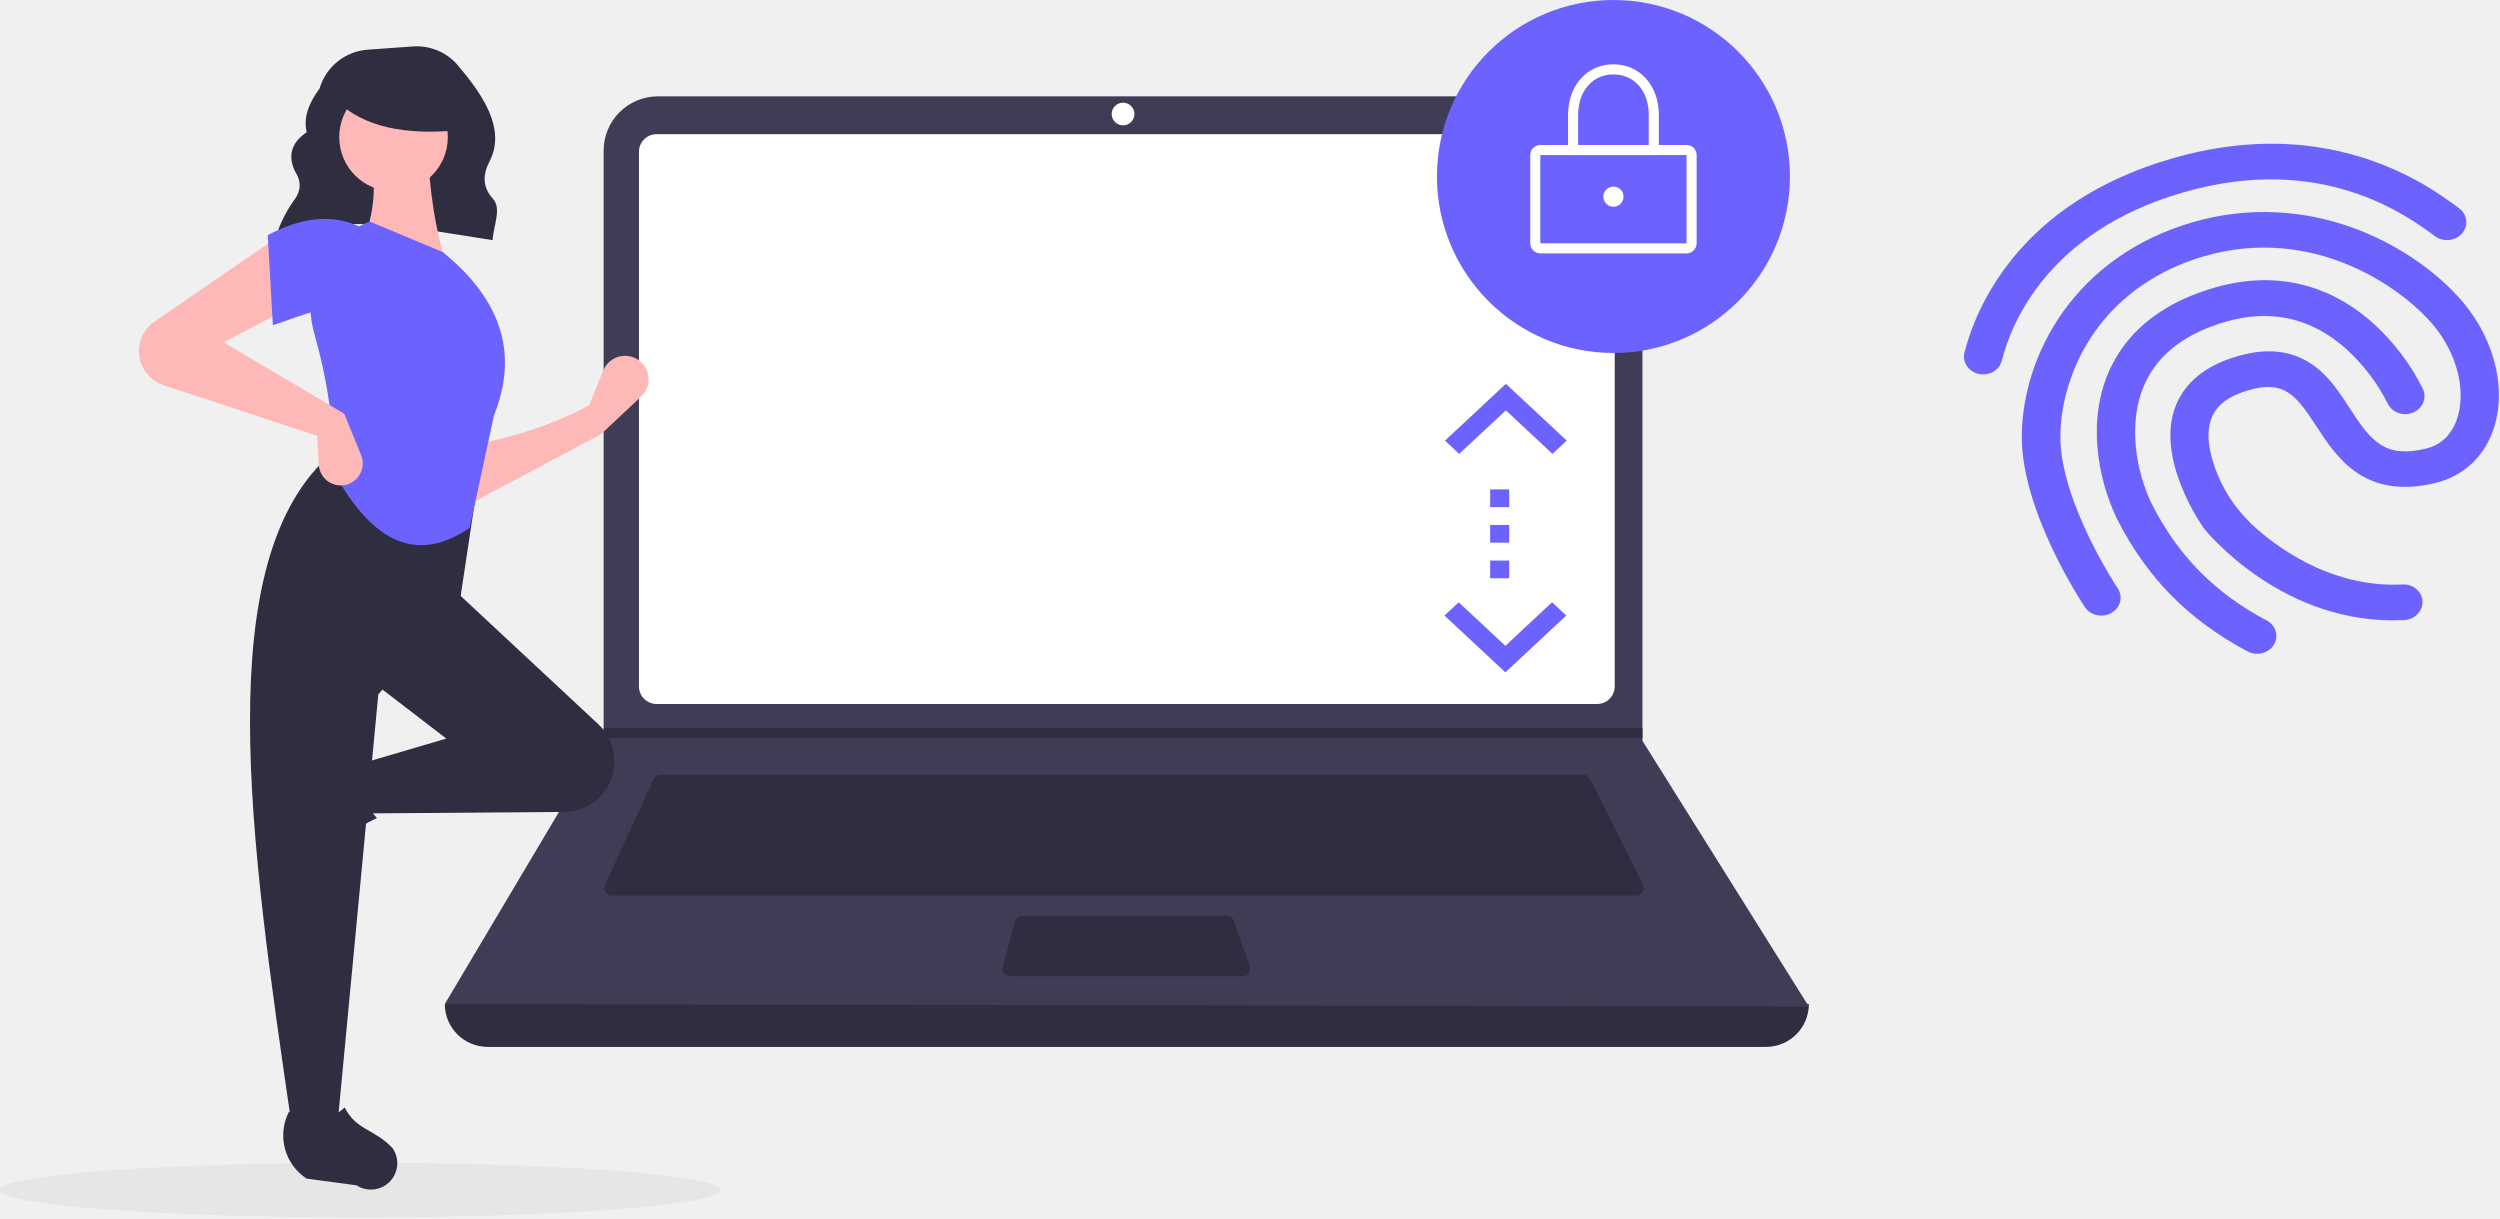
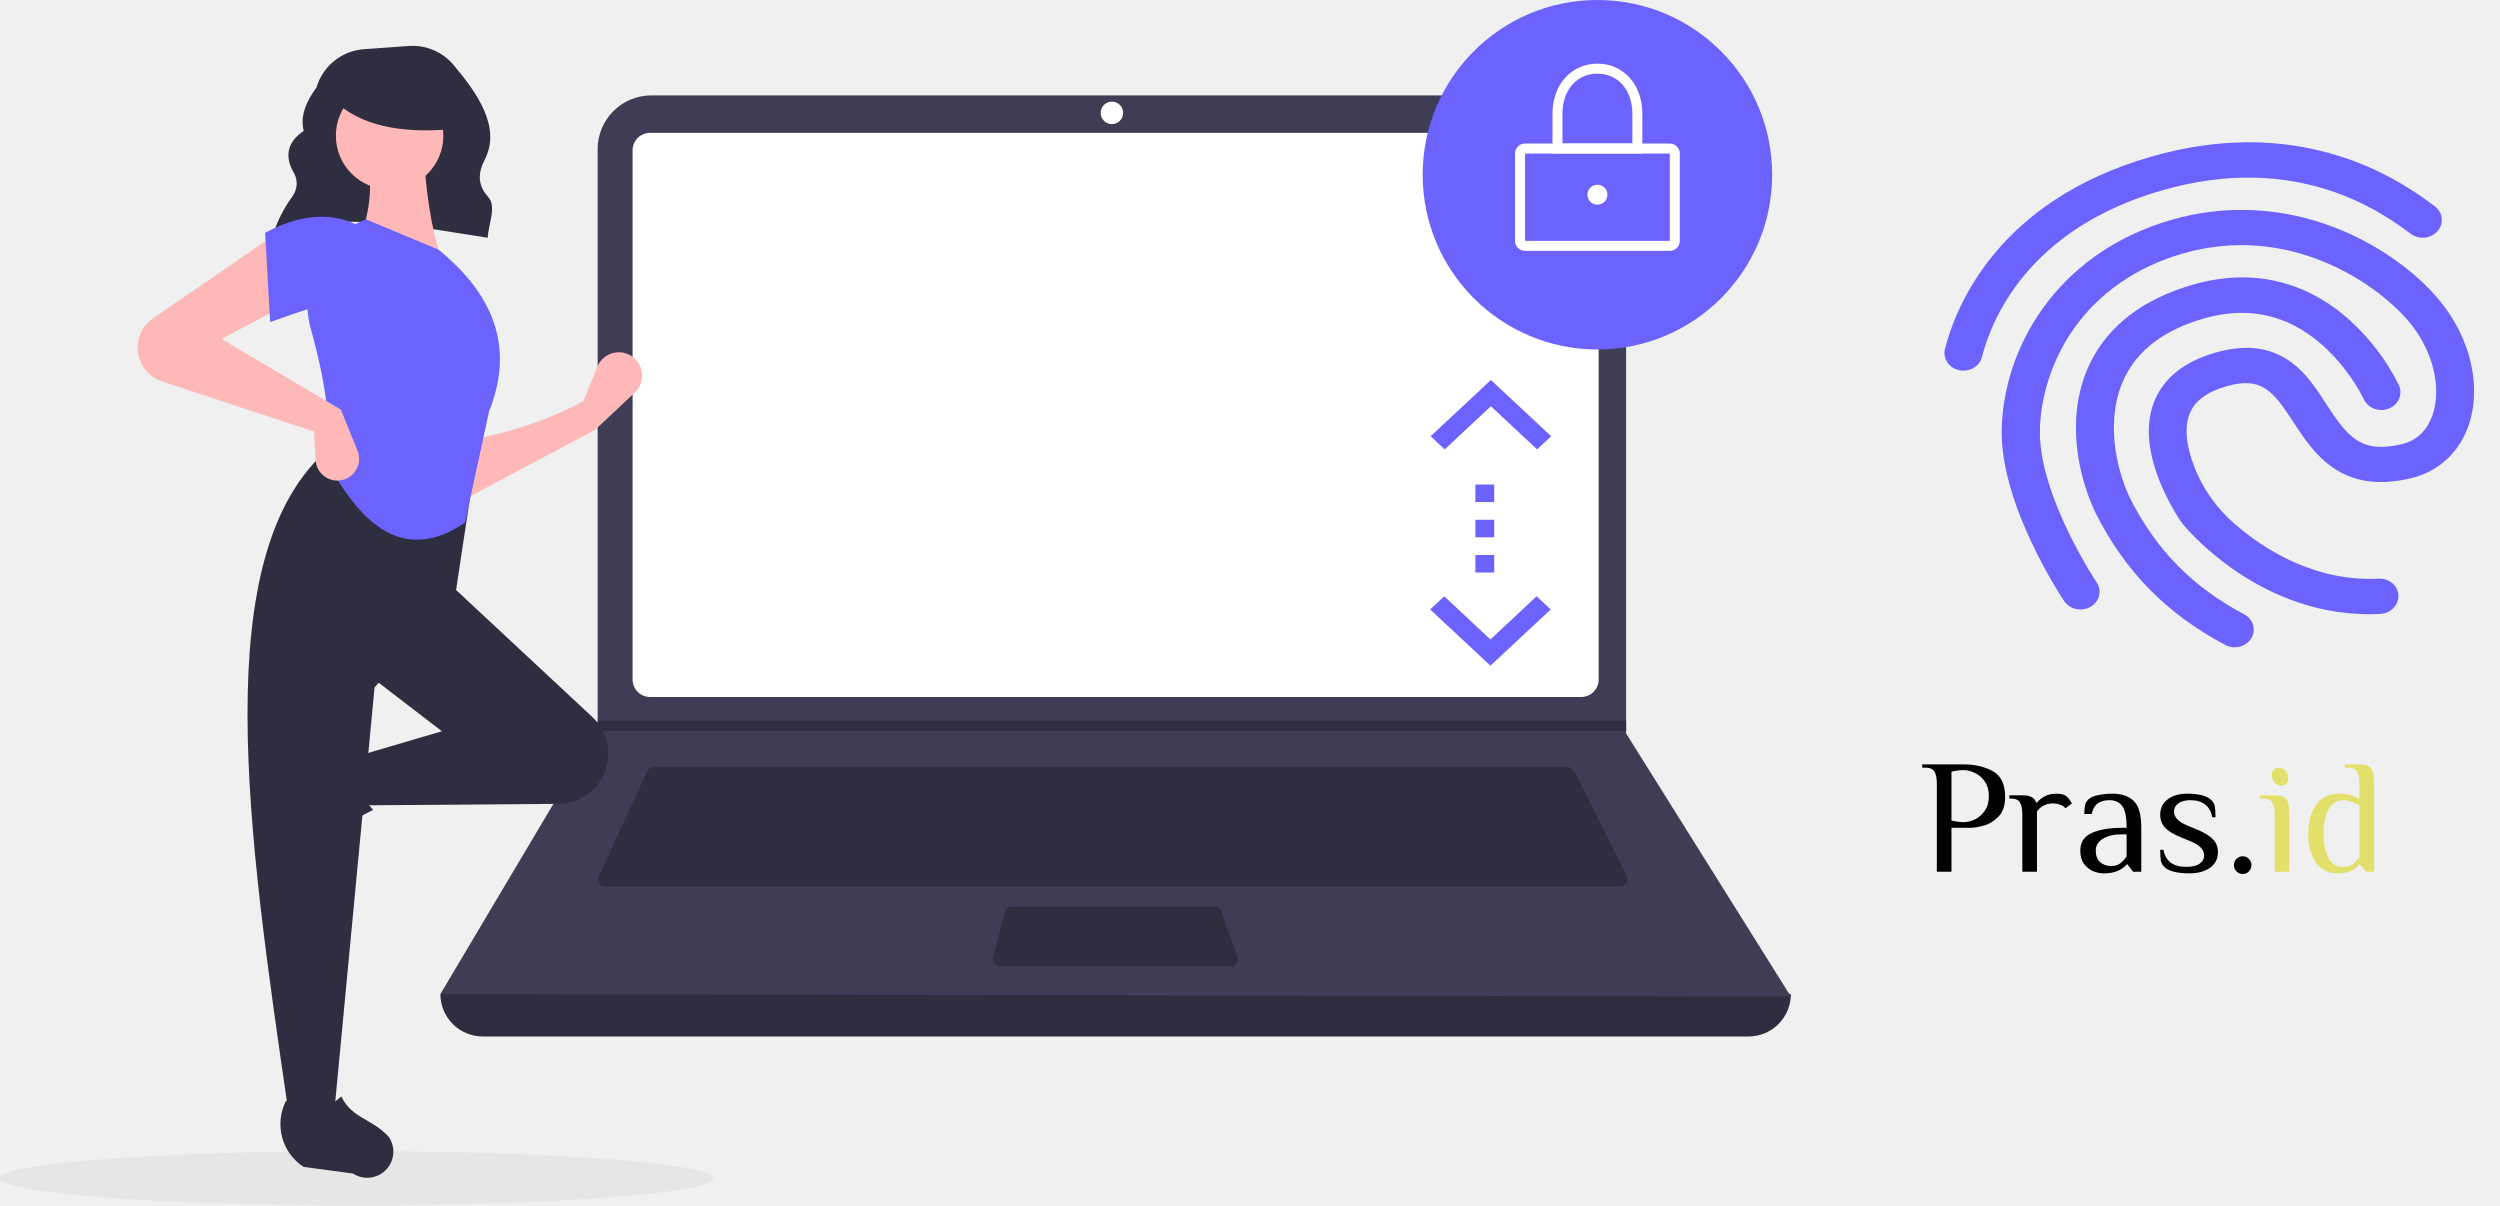
- <svg xmlns="http://www.w3.org/2000/svg" width="1096" height="534" viewBox="0 0 1096 534" fill="none">
+ <svg xmlns="http://www.w3.org/2000/svg" width="1107" height="534" viewBox="0 0 1107 534" fill="none">
  <path d="M158 533.732C245.261 533.732 316 528.359 316 521.732C316 515.104 245.261 509.732 158 509.732C70.739 509.732 0 515.104 0 521.732C0 528.359 70.739 533.732 158 533.732Z" fill="#E6E6E6" />
-   <path d="M120.772 104.42C148.269 92.724 182.517 100.134 215.963 105.277C216.274 99.049 220.047 91.469 216.095 87.124C211.294 81.846 211.736 76.299 214.625 70.721C222.013 56.456 211.428 41.277 200.741 28.656C198.332 25.818 195.288 23.587 191.855 22.147C188.422 20.706 184.698 20.095 180.985 20.364L161.188 21.778C156.37 22.122 151.773 23.929 148.011 26.958C144.248 29.986 141.5 34.092 140.135 38.724V38.724C135.408 45.154 132.878 51.565 134.471 57.943C127.39 62.782 126.2 68.623 129.382 75.207C132.08 79.353 132.051 83.389 129.259 87.313C125.593 92.316 122.784 97.894 120.949 103.819L120.772 104.42Z" fill="#2F2E41" />
+   <path d="M120.772 104.42C148.269 92.724 182.517 100.134 215.963 105.277C216.274 99.049 220.047 91.469 216.095 87.124C211.294 81.846 211.736 76.299 214.625 70.721C222.013 56.456 211.428 41.277 200.741 28.656C198.332 25.818 195.288 23.587 191.855 22.147C188.422 20.706 184.698 20.095 180.985 20.364L161.188 21.778C156.37 22.122 151.773 23.929 148.011 26.958C144.248 29.986 141.5 34.092 140.135 38.724C135.408 45.154 132.878 51.565 134.471 57.943C127.39 62.782 126.2 68.623 129.382 75.207C132.08 79.353 132.051 83.389 129.259 87.313C125.593 92.316 122.784 97.894 120.949 103.819L120.772 104.42Z" fill="#2F2E41" />
  <path d="M774.209 458.963H213.791C208.807 458.963 204.028 456.983 200.504 453.459C196.98 449.935 195 445.156 195 440.172C398.151 416.562 597.485 416.562 793 440.172C793 445.156 791.02 449.935 787.496 453.459C783.972 456.983 779.193 458.963 774.209 458.963Z" fill="#2F2E41" />
-   <path d="M793 441.277L195 440.172L264.306 323.556L264.638 323.004V65.996C264.637 62.877 265.252 59.788 266.445 56.906C267.639 54.024 269.389 51.405 271.595 49.199C273.8 46.993 276.419 45.243 279.301 44.05C282.183 42.856 285.272 42.242 288.392 42.242H696.292C699.412 42.242 702.501 42.856 705.383 44.05C708.265 45.243 710.883 46.993 713.089 49.199C715.295 51.405 717.045 54.024 718.239 56.906C719.432 59.788 720.046 62.877 720.046 65.996V324.772L793 441.277Z" fill="#3F3D56" />
+   <path d="M793 441.277L195 440.172L264.306 323.556L264.638 323.004V65.996C264.637 62.877 265.252 59.788 266.445 56.906C267.639 54.024 269.389 51.405 271.595 49.199C273.8 46.993 276.419 45.243 279.301 44.05C282.183 42.856 285.272 42.242 288.392 42.242H696.292C699.411 42.242 702.501 42.856 705.383 44.05C708.265 45.243 710.883 46.993 713.089 49.199C715.295 51.405 717.045 54.024 718.239 56.906C719.432 59.788 720.046 62.877 720.046 65.996V324.772L793 441.277Z" fill="#3F3D56" />
  <path d="M287.85 58.822C285.799 58.825 283.832 59.641 282.382 61.091C280.931 62.542 280.115 64.509 280.113 66.56V300.896C280.115 302.948 280.931 304.915 282.382 306.365C283.832 307.816 285.799 308.632 287.85 308.634H700.15C702.201 308.632 704.168 307.816 705.618 306.365C707.069 304.914 707.885 302.948 707.887 300.896V66.56C707.885 64.509 707.069 62.542 705.618 61.092C704.168 59.641 702.201 58.825 700.15 58.822H287.85Z" fill="white" />
  <path d="M289.578 339.584C288.944 339.585 288.324 339.767 287.79 340.109C287.256 340.451 286.831 340.939 286.565 341.514L265.21 387.939C264.977 388.445 264.876 389 264.914 389.555C264.953 390.11 265.13 390.646 265.43 391.114C265.73 391.582 266.143 391.968 266.631 392.235C267.119 392.501 267.666 392.641 268.222 392.641H717.314C717.879 392.641 718.435 392.497 718.929 392.222C719.423 391.946 719.838 391.549 720.135 391.069C720.432 390.588 720.601 390.039 720.626 389.474C720.652 388.909 720.532 388.348 720.279 387.842L697.067 341.417C696.793 340.865 696.37 340.401 695.846 340.077C695.322 339.753 694.718 339.582 694.102 339.584H289.578Z" fill="#2F2E41" />
  <path d="M492.342 54.954C495.089 54.954 497.316 52.727 497.316 49.98C497.316 47.233 495.089 45.006 492.342 45.006C489.595 45.006 487.368 47.233 487.368 49.98C487.368 52.727 489.595 54.954 492.342 54.954Z" fill="white" />
  <path d="M448.2 401.484C447.471 401.485 446.763 401.726 446.184 402.169C445.605 402.613 445.189 403.234 444.998 403.938L439.641 423.834C439.509 424.326 439.491 424.841 439.59 425.341C439.689 425.84 439.901 426.31 440.211 426.714C440.521 427.118 440.919 427.445 441.375 427.671C441.832 427.896 442.334 428.013 442.843 428.013H544.717C545.246 428.013 545.767 427.887 546.237 427.644C546.706 427.402 547.112 427.051 547.418 426.62C547.725 426.189 547.924 425.692 547.999 425.168C548.074 424.645 548.023 424.112 547.85 423.612L540.963 403.715C540.737 403.064 540.314 402.499 539.752 402.099C539.191 401.7 538.519 401.485 537.829 401.484H448.2Z" fill="#2F2E41" />
  <path d="M720.046 319.135V323.556H264.306L264.649 323.004V319.135H720.046Z" fill="#2F2E41" />
  <path d="M707.335 154.75C750.068 154.75 784.71 120.108 784.71 77.375C784.71 34.642 750.068 0 707.335 0C664.601 0 629.959 34.642 629.959 77.375C629.959 120.108 664.601 154.75 707.335 154.75Z" fill="#6C63FF" />
  <path d="M739.39 111.089H675.279C674.107 111.088 672.983 110.621 672.154 109.792C671.325 108.964 670.859 107.84 670.858 106.667V67.98C670.859 66.807 671.325 65.683 672.154 64.855C672.983 64.026 674.107 63.559 675.279 63.558H739.39C740.562 63.559 741.686 64.026 742.515 64.855C743.344 65.683 743.81 66.807 743.811 67.98V106.667C743.81 107.84 743.344 108.964 742.515 109.792C741.686 110.621 740.562 111.088 739.39 111.089ZM675.279 67.98V106.667H739.393L739.39 67.98L675.279 67.98Z" fill="white" />
  <path d="M727.231 67.98H687.438V50.294C687.438 37.484 695.806 28.187 707.335 28.187C718.863 28.187 727.231 37.484 727.231 50.294L727.231 67.98ZM691.859 63.558H722.81V50.294C722.81 39.881 716.446 32.608 707.335 32.608C698.223 32.608 691.86 39.881 691.86 50.294L691.859 63.558Z" fill="white" />
  <path d="M707.335 90.639C709.776 90.639 711.756 88.66 711.756 86.218C711.756 83.776 709.776 81.797 707.335 81.797C704.893 81.797 702.913 83.776 702.913 86.218C702.913 88.66 704.893 90.639 707.335 90.639Z" fill="white" />
-   <path d="M263.522 190.328L204.619 221.644L203.873 195.547C223.099 192.338 241.39 186.75 258.303 177.653L264.463 162.433C265.134 160.774 266.225 159.319 267.629 158.209C269.033 157.1 270.701 156.375 272.47 156.105C274.238 155.834 276.047 156.029 277.717 156.669C279.388 157.309 280.864 158.372 282 159.755V159.755C283.661 161.778 284.492 164.356 284.323 166.969C284.154 169.581 282.999 172.031 281.091 173.824L263.522 190.328Z" fill="#FFB8B8" />
-   <path d="M119.598 371.133C119.168 369.557 119.077 367.908 119.33 366.294C119.584 364.68 120.176 363.138 121.067 361.77L134.007 341.912C137.067 337.215 141.763 333.823 147.184 332.393C152.604 330.962 158.363 331.597 163.342 334.173V334.173C157.904 343.429 158.662 351.549 165.22 358.606C155.039 363.576 145.63 369.991 137.284 377.651C135.76 378.69 134.01 379.35 132.18 379.575C130.35 379.801 128.492 379.586 126.762 378.948C125.032 378.31 123.479 377.268 122.233 375.909C120.987 374.549 120.083 372.912 119.598 371.133V371.133Z" fill="#2F2E41" />
-   <path d="M266.205 345.168C264.247 348.432 261.483 351.137 258.178 353.025C254.874 354.912 251.139 355.919 247.334 355.948L161.374 356.599L157.646 334.976L195.672 323.792L163.61 299.187L198.654 258.179L262.304 317.503C266.024 320.97 268.441 325.61 269.151 330.645C269.861 335.681 268.821 340.808 266.205 345.168V345.168Z" fill="#2F2E41" />
+   <path d="M263.522 190.328L204.619 221.644L203.873 195.547C223.099 192.338 241.39 186.75 258.303 177.653L264.463 162.433C265.134 160.774 266.225 159.319 267.629 158.209C269.033 157.1 270.701 156.375 272.47 156.105C274.238 155.834 276.047 156.029 277.717 156.669C279.388 157.309 280.864 158.372 282 159.755C283.661 161.778 284.492 164.356 284.323 166.969C284.154 169.581 282.999 172.031 281.091 173.824L263.522 190.328Z" fill="#FFB8B8" />
+   <path d="M119.598 371.133C119.168 369.557 119.077 367.908 119.33 366.294C119.584 364.68 120.176 363.138 121.067 361.77L134.007 341.912C137.067 337.215 141.763 333.823 147.184 332.393C152.604 330.962 158.363 331.597 163.342 334.173C157.904 343.429 158.662 351.549 165.22 358.606C155.039 363.576 145.63 369.991 137.284 377.651C135.76 378.69 134.01 379.35 132.18 379.575C130.35 379.801 128.492 379.586 126.762 378.948C125.032 378.31 123.479 377.268 122.233 375.909C120.987 374.549 120.083 372.912 119.598 371.133Z" fill="#2F2E41" />
+   <path d="M266.205 345.168C264.247 348.432 261.483 351.137 258.178 353.025C254.874 354.912 251.139 355.919 247.334 355.948L161.374 356.599L157.646 334.976L195.672 323.792L163.61 299.187L198.654 258.179L262.304 317.503C266.024 320.97 268.441 325.61 269.151 330.645C269.861 335.681 268.821 340.808 266.205 345.168Z" fill="#2F2E41" />
  <path d="M147.953 493.045H127.821C109.746 369.147 91.347 244.903 145.716 198.53L209.838 208.968L201.636 263.398L165.847 304.406L147.953 493.045Z" fill="#2F2E41" />
-   <path d="M165.649 521.112C164.073 521.541 162.424 521.633 160.81 521.38C159.197 521.127 157.655 520.535 156.286 519.643L134.427 516.705C129.73 513.645 126.338 508.949 124.907 503.528C123.477 498.108 124.111 492.35 126.686 487.37C135.943 492.808 144.063 492.049 151.12 485.491C156.106 495.558 164.321 494.944 172.167 503.426C173.205 504.949 173.865 506.699 174.091 508.529C174.316 510.36 174.101 512.217 173.464 513.948C172.826 515.678 171.784 517.231 170.425 518.477C169.066 519.723 167.428 520.626 165.649 521.112V521.112Z" fill="#2F2E41" />
+   <path d="M165.649 521.112C164.073 521.541 162.424 521.633 160.81 521.38C159.197 521.127 157.655 520.535 156.286 519.643L134.427 516.705C129.73 513.645 126.338 508.949 124.907 503.528C123.477 498.108 124.111 492.35 126.686 487.37C135.943 492.808 144.063 492.049 151.12 485.491C156.106 495.558 164.321 494.944 172.167 503.426C173.205 504.949 173.865 506.699 174.091 508.529C174.316 510.36 174.101 512.217 173.464 513.948C172.826 515.678 171.784 517.231 170.425 518.477C169.066 519.723 167.428 520.626 165.649 521.112Z" fill="#2F2E41" />
  <path d="M195.672 115.767L158.391 106.82C164.583 94.146 165.093 80.044 162.119 65.066L187.47 64.32C188.264 82.946 190.667 100.347 195.672 115.767Z" fill="#FFB8B8" />
-   <path d="M205.918 231.418C178.779 249.911 159.603 232.051 144.97 204.495C147.004 187.633 143.711 167.454 137.614 145.528C134.902 135.858 135.914 125.521 140.451 116.561C144.988 107.6 152.719 100.666 162.119 97.127V97.127L194.18 110.548C221.404 132.739 226.762 156.775 216.549 182.127L205.918 231.418Z" fill="#6C63FF" />
-   <path d="M127.821 134.408L97.997 150.065L150.935 181.381L158.301 199.55C158.793 200.763 159.032 202.063 159.005 203.372C158.978 204.68 158.684 205.969 158.143 207.16C157.601 208.351 156.822 209.42 155.854 210.3C154.886 211.181 153.749 211.855 152.512 212.281V212.281C151.106 212.766 149.606 212.919 148.131 212.728C146.656 212.536 145.245 212.006 144.009 211.179C142.773 210.351 141.745 209.248 141.006 207.957C140.268 206.666 139.838 205.222 139.75 203.737L139.005 191.074L71.722 168.87C69.455 168.122 67.388 166.868 65.677 165.203C63.967 163.537 62.657 161.505 61.849 159.259V159.259C60.67 155.985 60.61 152.412 61.678 149.101C62.746 145.789 64.882 142.925 67.751 140.956L121.856 103.838L127.821 134.408Z" fill="#FFB8B8" />
+   <path d="M205.918 231.418C178.779 249.911 159.603 232.051 144.97 204.495C147.004 187.633 143.711 167.454 137.614 145.528C134.902 135.858 135.914 125.521 140.451 116.561C144.988 107.6 152.719 100.666 162.119 97.127L194.18 110.548C221.404 132.739 226.762 156.775 216.549 182.127L205.918 231.418Z" fill="#6C63FF" />
+   <path d="M127.821 134.408L97.997 150.065L150.935 181.381L158.301 199.55C158.793 200.763 159.032 202.063 159.005 203.372C158.978 204.68 158.684 205.969 158.143 207.16C157.601 208.351 156.822 209.42 155.854 210.3C154.886 211.181 153.749 211.855 152.512 212.281C151.106 212.766 149.606 212.919 148.131 212.728C146.656 212.536 145.245 212.006 144.009 211.179C142.773 210.351 141.745 209.248 141.006 207.957C140.268 206.666 139.838 205.222 139.75 203.737L139.005 191.074L71.722 168.87C69.455 168.122 67.388 166.868 65.677 165.203C63.967 163.537 62.657 161.505 61.849 159.259C60.67 155.985 60.61 152.412 61.678 149.101C62.746 145.789 64.882 142.925 67.751 140.956L121.856 103.838L127.821 134.408Z" fill="#FFB8B8" />
  <path d="M157.646 137.39C145.207 131.939 133.896 137.86 119.62 142.609L117.383 103.092C131.559 95.536 145.075 93.499 157.646 99.364L157.646 137.39Z" fill="#6C63FF" />
  <path d="M172.525 83.895C185.67 83.895 196.327 73.238 196.327 60.093C196.327 46.947 185.67 36.29 172.525 36.29C159.379 36.29 148.723 46.947 148.723 60.093C148.723 73.238 159.379 83.895 172.525 83.895Z" fill="#FFB8B8" />
  <path d="M201 57.089C177.434 59.397 159.477 55.543 148 44.569V35.731H199L201 57.089Z" fill="#2F2E41" />
  <path d="M871.89 163.776C870.484 164.189 868.986 164.247 867.549 163.944C866.111 163.642 864.784 162.991 863.701 162.054C862.617 161.118 861.817 159.932 861.379 158.613C860.941 157.295 860.882 155.892 861.207 154.545C866.085 135.529 884.633 89.025 952.207 69.465C981.477 60.992 1009.55 60.847 1035.6 69.032C1057.04 75.737 1071.27 86.229 1078.08 91.3C1079.81 92.583 1080.92 94.456 1081.18 96.509C1081.43 98.561 1080.81 100.625 1079.44 102.245C1079.42 102.265 1079.41 102.285 1079.39 102.305C1077.98 103.931 1075.95 104.974 1073.74 105.21C1071.52 105.446 1069.29 104.856 1067.53 103.567C1055.2 94.461 1017.77 66.799 957.116 84.357C897.89 101.501 881.801 141.601 877.628 158.007C877.311 159.362 876.612 160.613 875.602 161.628C874.592 162.643 873.31 163.385 871.89 163.776H871.89Z" fill="#6C63FF" />
  <path d="M1056.07 271.485C1055.4 271.688 1054.7 271.811 1054 271.85C1001.21 274.514 967.618 233.418 966.239 231.706L965.984 231.31C965.141 230.086 944.819 201.112 953.766 178.102C957.875 167.582 966.963 160.198 980.855 156.177C993.776 152.437 1004.35 153.543 1013.35 159.564C1020.73 164.47 1025.45 171.786 1030.04 178.851C1039.57 193.52 1045.41 200.983 1063.53 196.677C1071.49 194.785 1075.2 188.957 1076.9 184.416C1081.47 172.062 1077.42 155.219 1066.71 142.476C1052.86 125.944 1014.13 98.486 966.335 112.32C945.926 118.228 929.223 129.87 918.037 145.9C908.771 159.204 903.384 175.726 903.266 191.135C903.08 219.825 928.173 257.57 928.411 257.912C928.989 258.778 929.379 259.742 929.559 260.749C929.74 261.756 929.706 262.787 929.461 263.782C929.216 264.777 928.764 265.717 928.132 266.549C927.499 267.381 926.698 268.087 925.774 268.629C925.748 268.644 925.722 268.659 925.697 268.674C923.803 269.78 921.521 270.144 919.344 269.687C917.166 269.231 915.268 267.99 914.058 266.233C912.925 264.507 886.131 224.262 886.347 191.103C886.648 155.162 909.956 112.267 961.408 97.374C985.19 90.49 1010.18 91.647 1033.7 100.683C1051.93 107.73 1068.8 119.394 1079.96 132.713C1094.2 149.715 1099.22 171.969 1092.74 189.338C1088.41 200.918 1079.46 208.908 1067.57 211.764C1036.56 219.155 1024.42 200.547 1015.56 186.974C1006.46 173.059 1001.43 166.535 985.708 171.086C977.076 173.584 971.757 177.588 969.521 183.341C966.477 191.205 969.361 201.285 972.317 208.351C972.348 208.425 972.379 208.499 972.41 208.572C976.199 217.554 982.113 225.613 989.706 232.145C1001.87 242.67 1024.45 257.675 1053.23 256.228C1055.43 256.1 1057.59 256.796 1059.25 258.163C1060.9 259.53 1061.9 261.457 1062.04 263.519C1062.04 263.543 1062.04 263.569 1062.05 263.593C1062.11 265.342 1061.56 267.061 1060.48 268.488C1059.4 269.915 1057.85 270.968 1056.07 271.485Z" fill="#6C63FF" />
  <path d="M992.052 286.26C990.952 286.579 989.793 286.685 988.648 286.573C987.502 286.461 986.393 286.132 985.387 285.607C959.349 271.784 941.071 253.191 927.909 227.132L927.856 226.972C919.56 209.597 914.567 183.052 925.582 160.616C933.714 144.061 948.978 132.425 970.874 126.087C996.771 118.591 1020.89 124.11 1040.68 141.971C1049.68 150.215 1057 159.929 1062.27 170.635C1063.12 172.561 1063.11 174.72 1062.27 176.646C1061.43 178.571 1059.81 180.107 1057.76 180.922C1055.72 181.738 1053.41 181.766 1051.35 181.002C1049.28 180.237 1047.62 178.742 1046.72 176.838C1042.25 167.903 1036.08 159.806 1028.51 152.945C1013.26 139.345 995.524 135.324 975.743 141.05C958.65 145.998 946.88 154.745 940.854 167.051C932.165 184.765 936.639 206.884 943.13 220.497C954.736 243.544 970.834 259.892 993.751 272.036C994.697 272.537 995.529 273.207 996.2 274.009C996.87 274.81 997.365 275.728 997.657 276.709C997.949 277.689 998.032 278.715 997.901 279.726C997.77 280.737 997.428 281.713 996.893 282.6C996.873 282.636 996.851 282.671 996.829 282.705C995.762 284.404 994.059 285.671 992.052 286.26Z" fill="#6C63FF" />
  <path d="M680.627 198.993L660.172 179.902L639.717 198.993L633.482 193.172L660.172 168.261L686.862 193.172L680.627 198.993Z" fill="#6C63FF" />
  <path d="M661.631 253.511V245.75H653.291V253.511H661.631ZM653.291 214.553V222.313H661.631V214.553H653.291ZM661.631 237.912V230.151H653.291V237.912H661.631Z" fill="#6C63FF" />
  <path d="M680.418 264.026L659.963 283.137L639.508 264.046L633.274 269.866L659.963 294.758L686.653 269.847L680.418 264.026Z" fill="#6C63FF" />
+   <path d="M857.632 347.12C857.632 344.672 857.296 342.872 856.624 341.72C855.952 340.52 854.608 339.92 852.592 339.92H851.152V338.48H869.872C874.48 338.48 878.632 339.464 882.328 341.432C886.024 343.4 887.872 347.216 887.872 352.88C887.872 356.624 886.912 359.504 884.992 361.52C883.072 363.536 880.912 364.88 878.512 365.552C876.16 366.224 874 366.56 872.032 366.56H864.112V386H857.632V347.12ZM869.512 364.04C871.048 364.04 872.68 363.656 874.408 362.888C876.136 362.072 877.6 360.8 878.8 359.072C880.048 357.344 880.672 355.16 880.672 352.52C880.672 349.88 880.048 347.696 878.8 345.968C877.6 344.24 876.136 342.992 874.408 342.224C872.68 341.408 871.048 341 869.512 341C867.832 341 866.032 341.24 864.112 341.72V363.32C866.032 363.8 867.832 364.04 869.512 364.04ZM895.487 360.8C895.487 358.352 895.151 356.552 894.479 355.4C893.807 354.2 892.463 353.6 890.447 353.6H889.727V352.16H895.487C897.311 352.16 898.679 352.424 899.591 352.952C900.551 353.432 901.223 354.248 901.607 355.4H901.967C902.831 354.296 903.983 353.36 905.423 352.592C906.911 351.824 908.639 351.44 910.607 351.44C912.527 351.44 913.967 351.8 914.927 352.52C915.743 353.144 916.583 354.224 917.447 355.76L914.567 357.92C914.039 357.2 913.271 356.672 912.263 356.336C911.255 355.952 910.103 355.76 908.807 355.76C907.367 355.76 906.047 356.096 904.847 356.768C903.647 357.392 902.687 358.256 901.967 359.36V386H895.487V360.8ZM931.592 386.72C930.056 386.72 928.496 386.408 926.912 385.784C925.328 385.112 923.96 384.032 922.808 382.544C921.704 381.056 921.152 379.088 921.152 376.64C921.152 372.992 922.832 370.4 926.192 368.864C929.6 367.328 934.04 366.56 939.512 366.56H941.672C941.672 361.856 941.024 358.64 939.728 356.912C938.432 355.184 936.56 354.32 934.112 354.32C931.952 354.32 930.224 354.776 928.928 355.688C927.632 356.6 926.72 358.184 926.192 360.44H922.952C922.952 358.808 923.048 357.536 923.24 356.624C923.432 355.664 923.936 354.776 924.752 353.96C925.616 353.096 927.032 352.472 929 352.088C931.016 351.656 933.2 351.44 935.552 351.44C939.44 351.44 942.512 352.496 944.768 354.608C947.024 356.672 948.152 360.656 948.152 366.56V386H944.552L942.032 382.76H941.672C940.808 383.864 939.536 384.8 937.856 385.568C936.176 386.336 934.088 386.72 931.592 386.72ZM934.832 383.48C936.416 383.48 937.736 383.096 938.792 382.328C939.848 381.56 940.808 380.504 941.672 379.16V369.44H939.512C935.96 369.44 933.152 370.112 931.088 371.456C929.024 372.752 927.992 374.48 927.992 376.64C927.992 378.848 928.64 380.552 929.936 381.752C931.28 382.904 932.912 383.48 934.832 383.48ZM969.496 386.72C963.976 386.72 960.256 385.76 958.336 383.84C957.52 383.024 957.016 382.112 956.824 381.104C956.632 380.048 956.536 378.44 956.536 376.28H957.976C958.408 378.68 959.44 380.552 961.072 381.896C962.752 383.192 965.08 383.84 968.056 383.84C970.696 383.84 972.664 383.384 973.96 382.472C975.304 381.56 975.976 380.336 975.976 378.8C975.976 377.408 975.448 376.208 974.392 375.2C973.384 374.192 971.752 373.232 969.496 372.32L965.176 370.52C962.296 369.368 960.136 368.024 958.696 366.488C957.256 364.952 956.536 363.056 956.536 360.8C956.536 357.872 957.64 355.592 959.848 353.96C962.056 352.28 964.912 351.44 968.416 351.44C973.696 351.44 977.296 352.4 979.216 354.32C980.032 355.136 980.536 356.048 980.728 357.056C980.92 358.064 981.016 359.672 981.016 361.88H979.576C979.192 359.48 978.184 357.632 976.552 356.336C974.92 354.992 972.688 354.32 969.856 354.32C967.6 354.32 965.824 354.8 964.528 355.76C963.28 356.672 962.656 357.872 962.656 359.36C962.656 361.856 964.576 363.896 968.416 365.48L972.736 367.28C976 368.624 978.376 370.064 979.864 371.6C981.352 373.088 982.096 375.008 982.096 377.36C982.096 380.288 980.92 382.592 978.568 384.272C976.216 385.904 973.192 386.72 969.496 386.72ZM993.061 387.008C992.005 387.008 991.093 386.624 990.325 385.856C989.557 385.088 989.173 384.152 989.173 383.048C989.173 381.992 989.557 381.08 990.325 380.312C991.093 379.544 992.005 379.16 993.061 379.16C994.165 379.16 995.077 379.544 995.797 380.312C996.565 381.08 996.949 381.992 996.949 383.048C996.949 384.152 996.565 385.088 995.797 385.856C995.029 386.624 994.117 387.008 993.061 387.008Z" fill="black" />
+   <path d="M1009.96 347.84C1008.86 347.84 1007.9 347.384 1007.08 346.472C1006.31 345.56 1005.93 344.48 1005.93 343.232C1005.93 342.224 1006.22 341.432 1006.79 340.856C1007.42 340.28 1008.23 339.992 1009.24 339.992C1010.34 339.992 1011.28 340.448 1012.05 341.36C1012.86 342.272 1013.27 343.352 1013.27 344.6C1013.27 345.608 1012.96 346.4 1012.34 346.976C1011.76 347.552 1010.97 347.84 1009.96 347.84ZM1007.22 360.8C1007.22 358.352 1006.89 356.552 1006.22 355.4C1005.54 354.2 1004.2 353.6 1002.18 353.6H1000.74V352.16H1007.22C1009 352.16 1010.32 352.4 1011.18 352.88C1012.1 353.312 1012.74 354.128 1013.13 355.328C1013.51 356.528 1013.7 358.352 1013.7 360.8V386H1007.22V360.8ZM1035.02 386.72C1030.85 386.72 1027.63 385.064 1025.38 381.752C1023.17 378.44 1022.06 374.216 1022.06 369.08C1022.06 363.944 1023.22 359.72 1025.52 356.408C1027.87 353.096 1031.28 351.44 1035.74 351.44C1037.57 351.44 1039.18 351.632 1040.57 352.016C1041.96 352.4 1043.35 352.928 1044.74 353.6V347.12C1044.74 344.672 1044.41 342.872 1043.74 341.72C1043.06 340.52 1041.72 339.92 1039.7 339.92H1038.26V338.48H1044.74C1046.52 338.48 1047.84 338.72 1048.7 339.2C1049.62 339.632 1050.26 340.448 1050.65 341.648C1051.03 342.848 1051.22 344.672 1051.22 347.12V386H1047.62L1045.1 382.76H1044.74C1043.69 383.96 1042.44 384.92 1041 385.64C1039.61 386.36 1037.62 386.72 1035.02 386.72ZM1037.18 383.84C1039.15 383.84 1040.64 383.48 1041.65 382.76C1042.66 382.04 1043.69 380.96 1044.74 379.52V356.48C1043.3 355.808 1042.06 355.28 1041 354.896C1039.94 354.512 1038.91 354.32 1037.9 354.32C1034.83 354.32 1032.55 355.664 1031.06 358.352C1029.62 361.04 1028.9 364.616 1028.9 369.08C1028.9 373.496 1029.6 377.072 1030.99 379.808C1032.38 382.496 1034.45 383.84 1037.18 383.84Z" fill="#E3DF6B" />
</svg>
